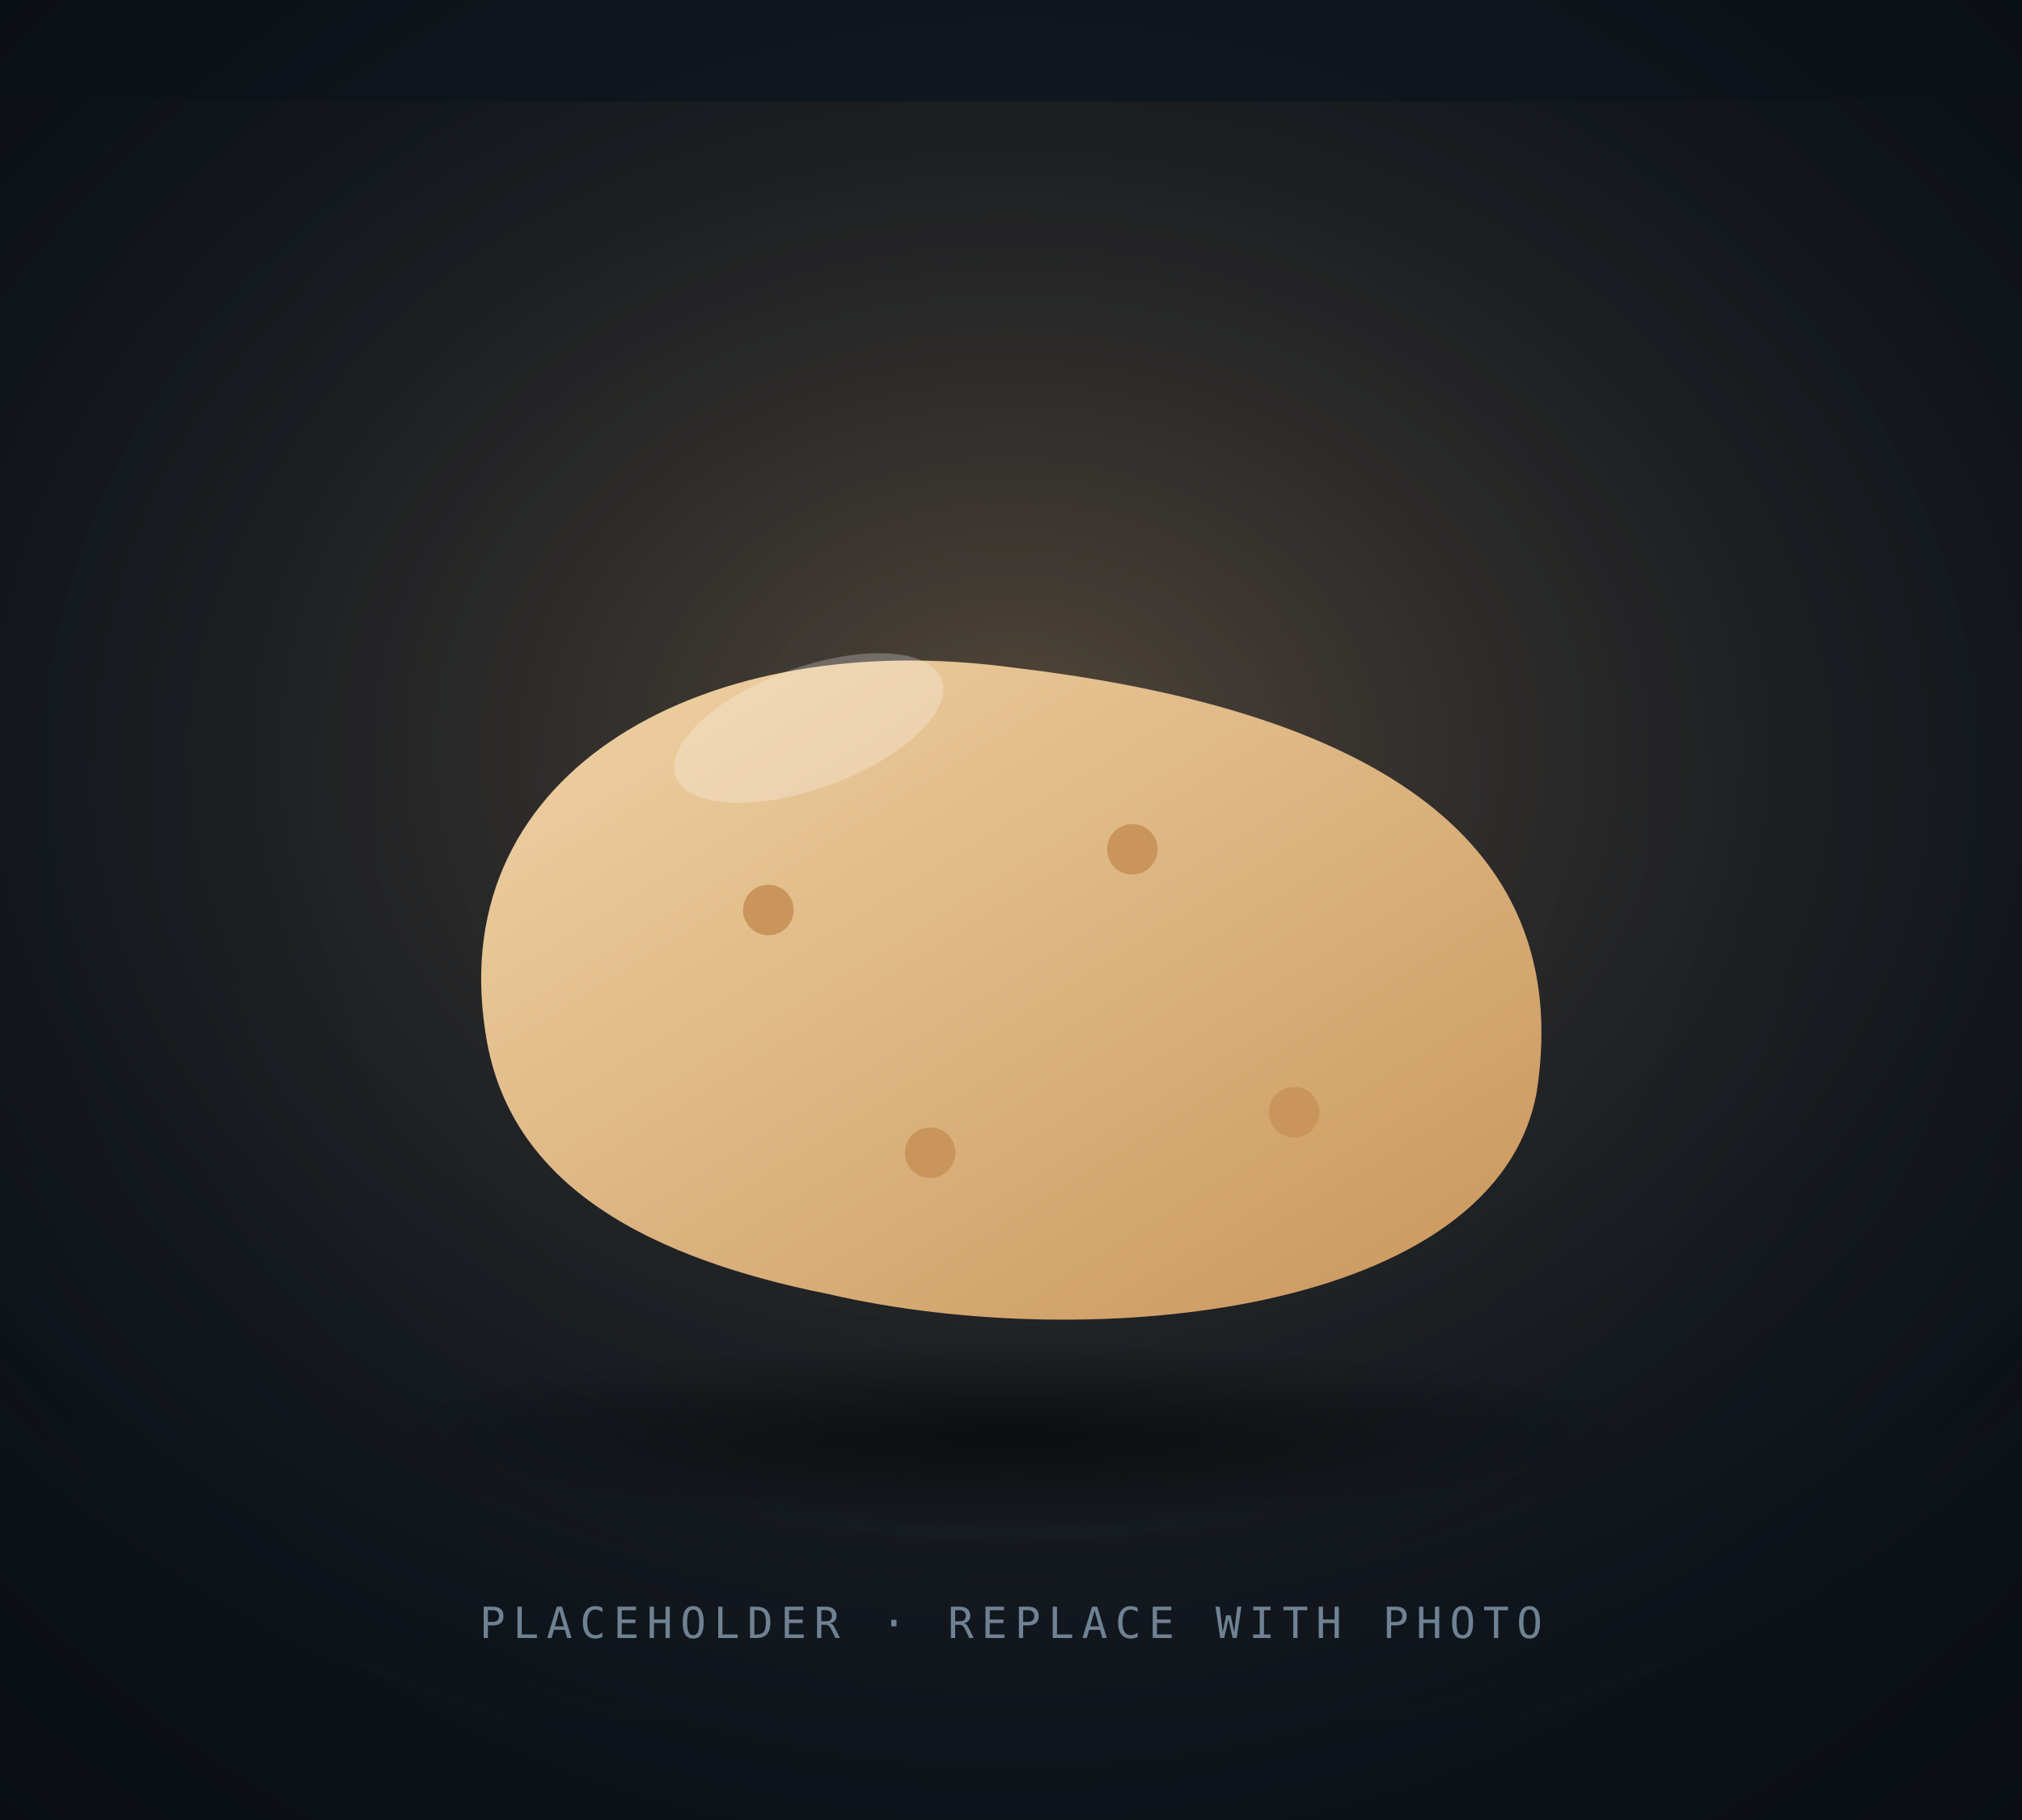
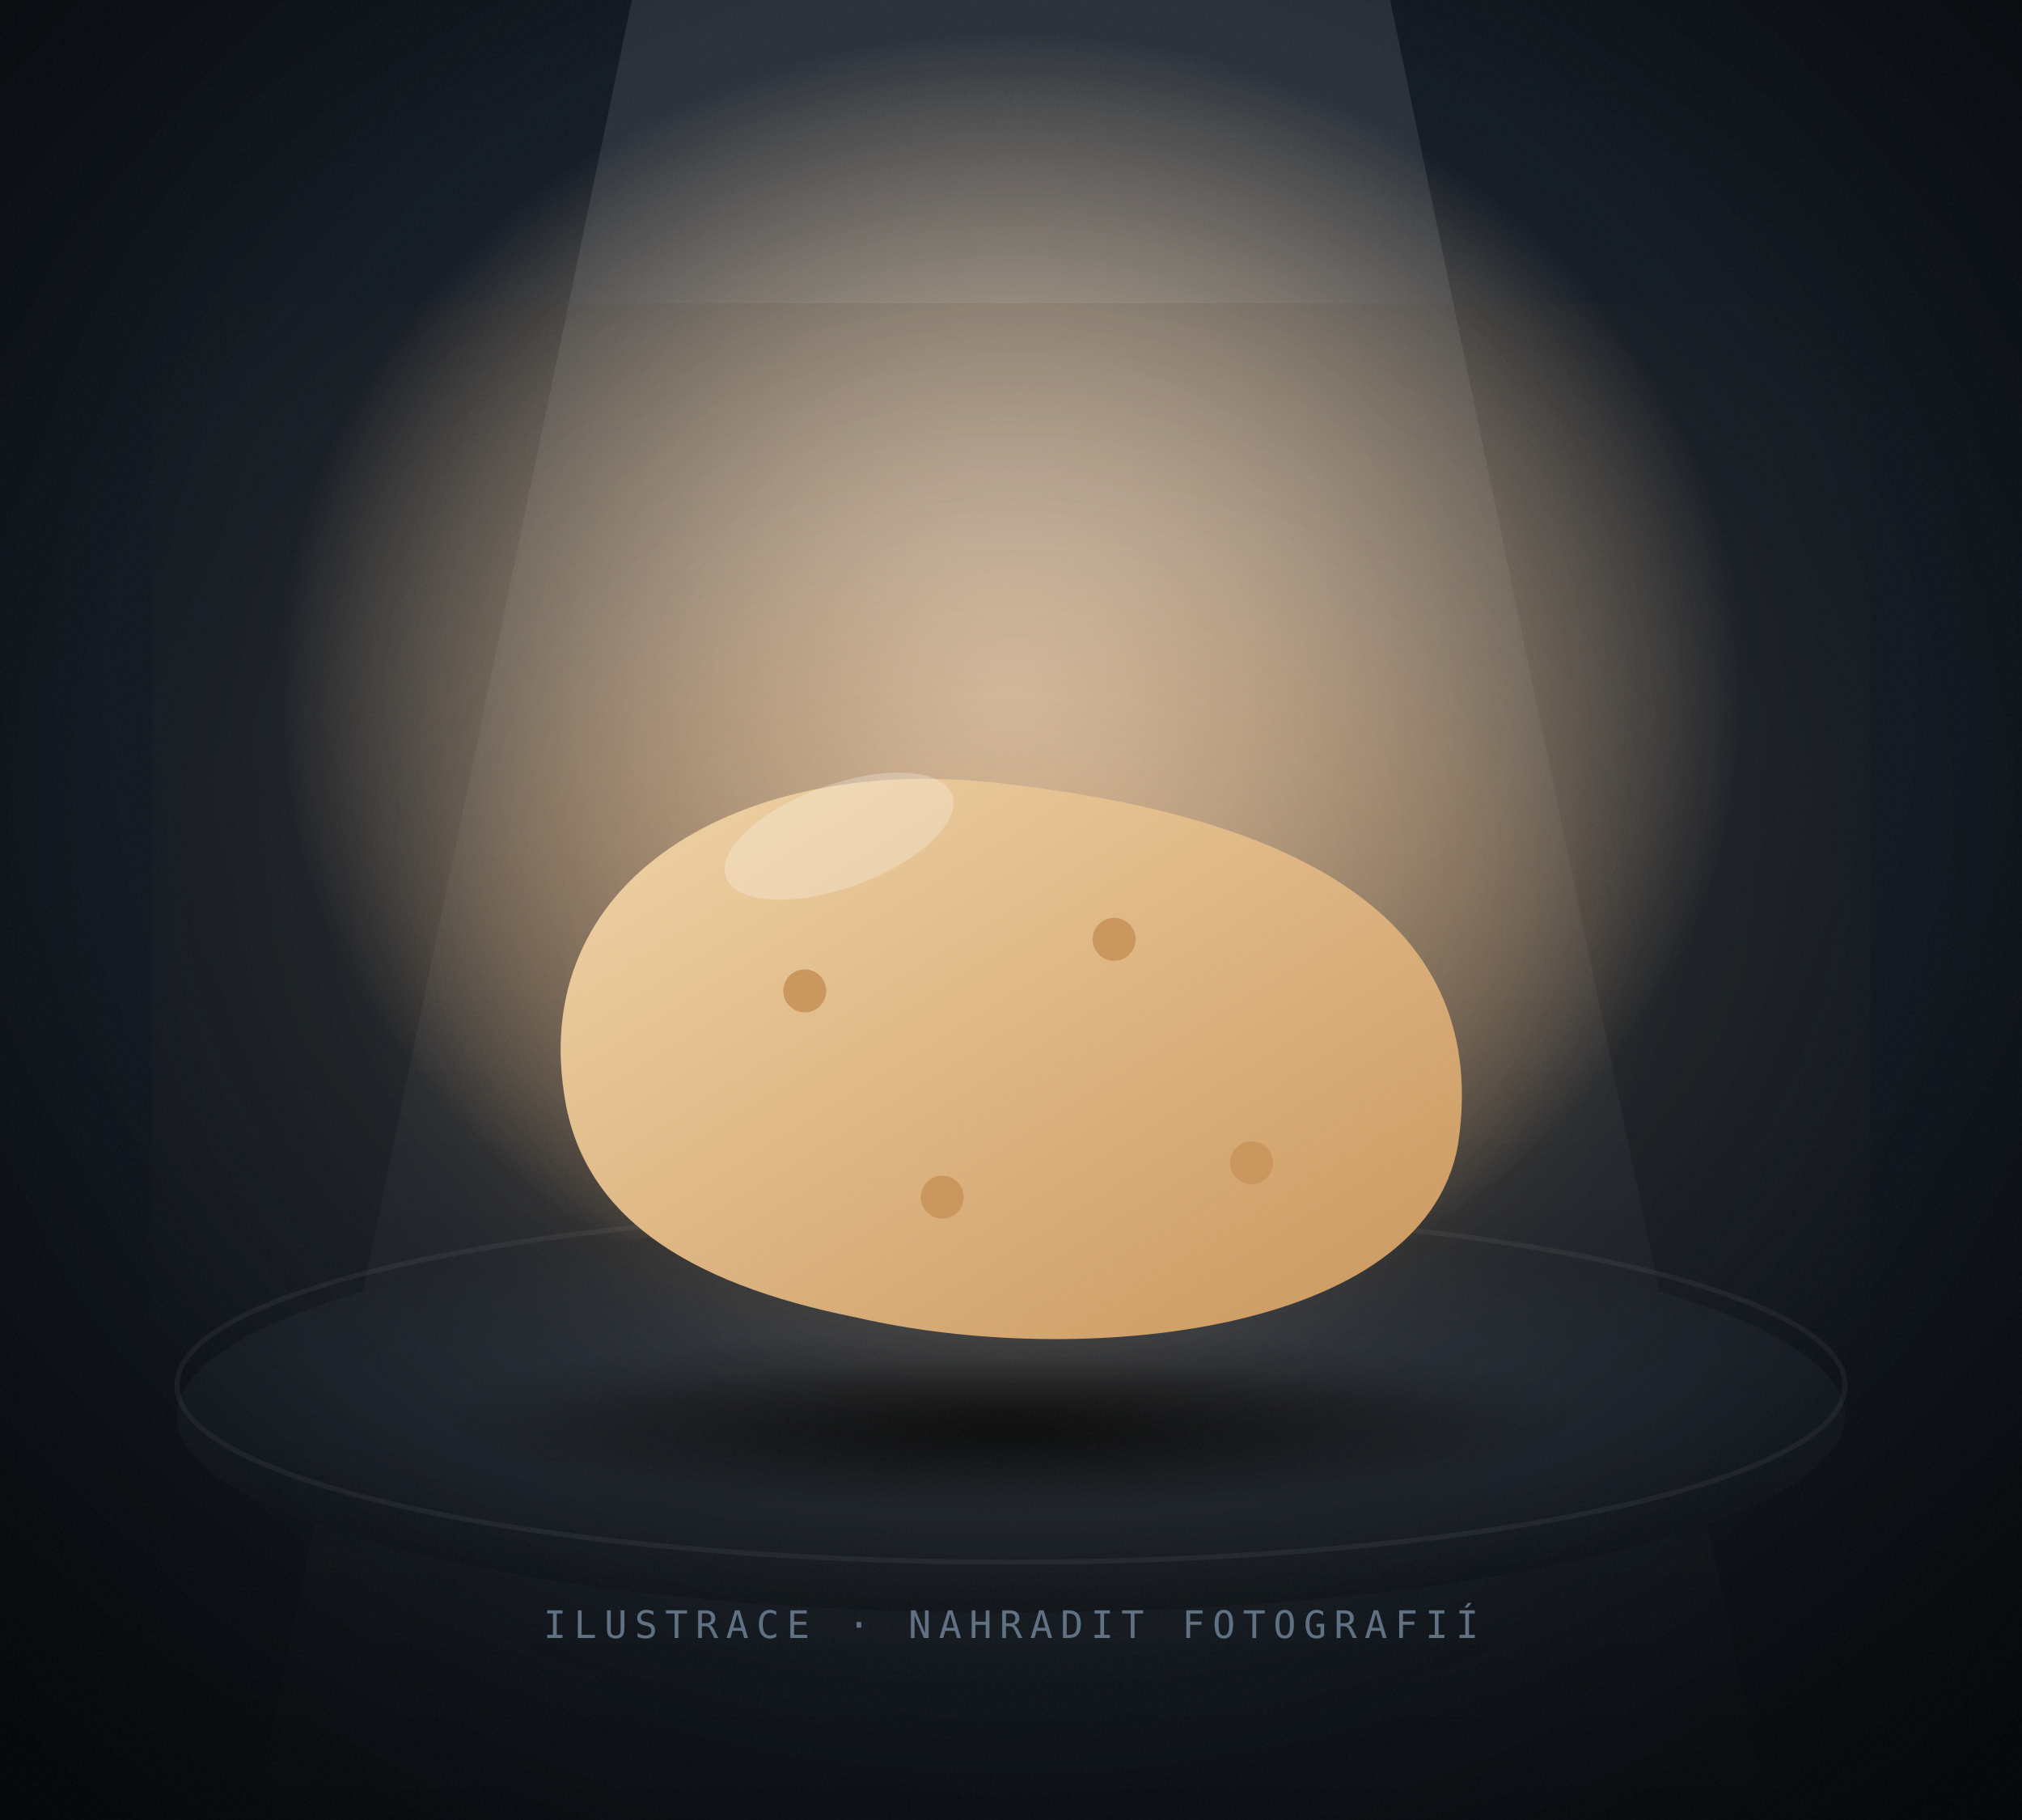
<svg xmlns="http://www.w3.org/2000/svg" viewBox="0 0 800 720" width="800" height="720">
  <defs>
-     <radialGradient id="bg-potato" cx="50%" cy="45%" r="75%">
-       <stop offset="0%" stop-color="#16202b" />
-       <stop offset="100%" stop-color="#0a0e13" />
+     <radialGradient id="bg-potato" cx="50%" cy="38%" r="80%">
+       <stop offset="0%" stop-color="#c9955b" stop-opacity="0.28" />
+       <stop offset="45%" stop-color="#121a24" />
+       <stop offset="100%" stop-color="#06080b" />
    </radialGradient>
+     <linearGradient id="beam-potato" x1="0" y1="0" x2="0" y2="1">
+       <stop offset="0%" stop-color="#ffffff" stop-opacity="0.10" />
+       <stop offset="100%" stop-color="#ffffff" stop-opacity="0" />
+     </linearGradient>
+     <radialGradient id="slab-potato" cx="50%" cy="35%" r="65%">
+       <stop offset="0%" stop-color="#2a3644" />
+       <stop offset="70%" stop-color="#151c25" />
+       <stop offset="100%" stop-color="#0c1117" />
+     </radialGradient>
+     <radialGradient id="shadow-potato" cx="50%" cy="50%" r="50%">
+       <stop offset="0%" stop-color="#000" stop-opacity="0.65" />
+       <stop offset="100%" stop-color="#000" stop-opacity="0" />
+     </radialGradient>
+     <radialGradient id="vig-potato" cx="50%" cy="45%" r="75%">
+       <stop offset="60%" stop-color="#000" stop-opacity="0" />
+       <stop offset="100%" stop-color="#000" stop-opacity="0.55" />
+     </radialGradient>
+     <filter id="grain-potato">
+       <feTurbulence type="fractalNoise" baseFrequency="0.9" numOctaves="2" stitchTiles="stitch" />
+       <feColorMatrix values="0 0 0 0 1  0 0 0 0 1  0 0 0 0 1  0 0 0 0.05 0" />
+     </filter>
+     <filter id="soft-potato" x="-20%" y="-20%" width="140%" height="140%">
+       <feGaussianBlur stdDeviation="22" />
+     </filter>
  </defs>
  <rect width="800" height="720" fill="url(#bg-potato)" />
-   <svg x="0" y="40" width="800" height="640" viewBox="0 0 200 160" class="" aria-hidden="true">
+   <path d="M250,0 L550,0 L700,720 L100,720 Z" fill="url(#beam-potato)" />
+   <ellipse cx="400" cy="560" rx="330" ry="78" fill="url(#slab-potato)" />
+   <ellipse cx="400" cy="548" rx="330" ry="70" fill="none" stroke="#ffffff" stroke-opacity="0.06" stroke-width="2" />
+   <ellipse cx="400" cy="560" rx="230" ry="34" fill="url(#shadow-potato)" />
+   <ellipse cx="400" cy="380" rx="220" ry="150" fill="#c9955b" opacity="0.18" filter="url(#soft-potato)" />
+   <svg x="60" y="120" width="680" height="544" viewBox="0 0 200 160" class="" aria-hidden="true">
    <defs>
      <radialGradient id="gpotatoc9955bbg" cx="50%" cy="40%" r="70%">
        <stop offset="0%" stop-color="#c9955b" stop-opacity="0.35" />
        <stop offset="100%" stop-color="#0a0d12" stop-opacity="0" />
      </radialGradient>
      <linearGradient id="gpotatoc9955b" x1="0" y1="0" x2="1" y2="1">
        <stop offset="0%" stop-color="#f0d3a6" />
        <stop offset="100%" stop-color="#c9955b" />
      </linearGradient>
      <radialGradient id="gpotatoc9955bsh" cx="50%" cy="50%" r="50%">
        <stop offset="0%" stop-color="#000" stop-opacity="0.55" />
        <stop offset="100%" stop-color="#000" stop-opacity="0" />
      </radialGradient>
    </defs>
    <rect width="200" height="160" fill="url(#gpotatoc9955bbg)" />
    <ellipse cx="100" cy="132" rx="62" ry="9" fill="url(#gpotatoc9955bsh)" />
    <g>
      <path d="M48,92 C44,66 70,52 100,56 C134,60 156,72 152,98 C148,120 108,124 82,118 C62,114 50,106 48,92 Z" fill="url(#gpotatoc9955b)" />
      <circle cx="76" cy="80" r="2.5" fill="#c9955b" />
      <circle cx="112" cy="74" r="2.5" fill="#c9955b" />
      <circle cx="128" cy="100" r="2.5" fill="#c9955b" />
      <circle cx="92" cy="104" r="2.5" fill="#c9955b" />
      <ellipse cx="80" cy="62" rx="14" ry="6" fill="#fff" opacity="0.25" transform="rotate(-20 80 62)" />
    </g>
  </svg>
-   <text x="400" y="648" text-anchor="middle" font-family="ui-monospace, Menlo, monospace" font-size="17" letter-spacing="3" fill="#6f8294">PLACEHOLDER · REPLACE WITH PHOTO</text>
+   <rect width="800" height="720" fill="url(#vig-potato)" />
+   <rect width="800" height="720" filter="url(#grain-potato)" opacity="0.6" />
+   <text x="400" y="648" text-anchor="middle" font-family="ui-monospace, Menlo, monospace" font-size="15" letter-spacing="3" fill="#5f7183">ILUSTRACE · NAHRADIT FOTOGRAFIÍ</text>
</svg>
